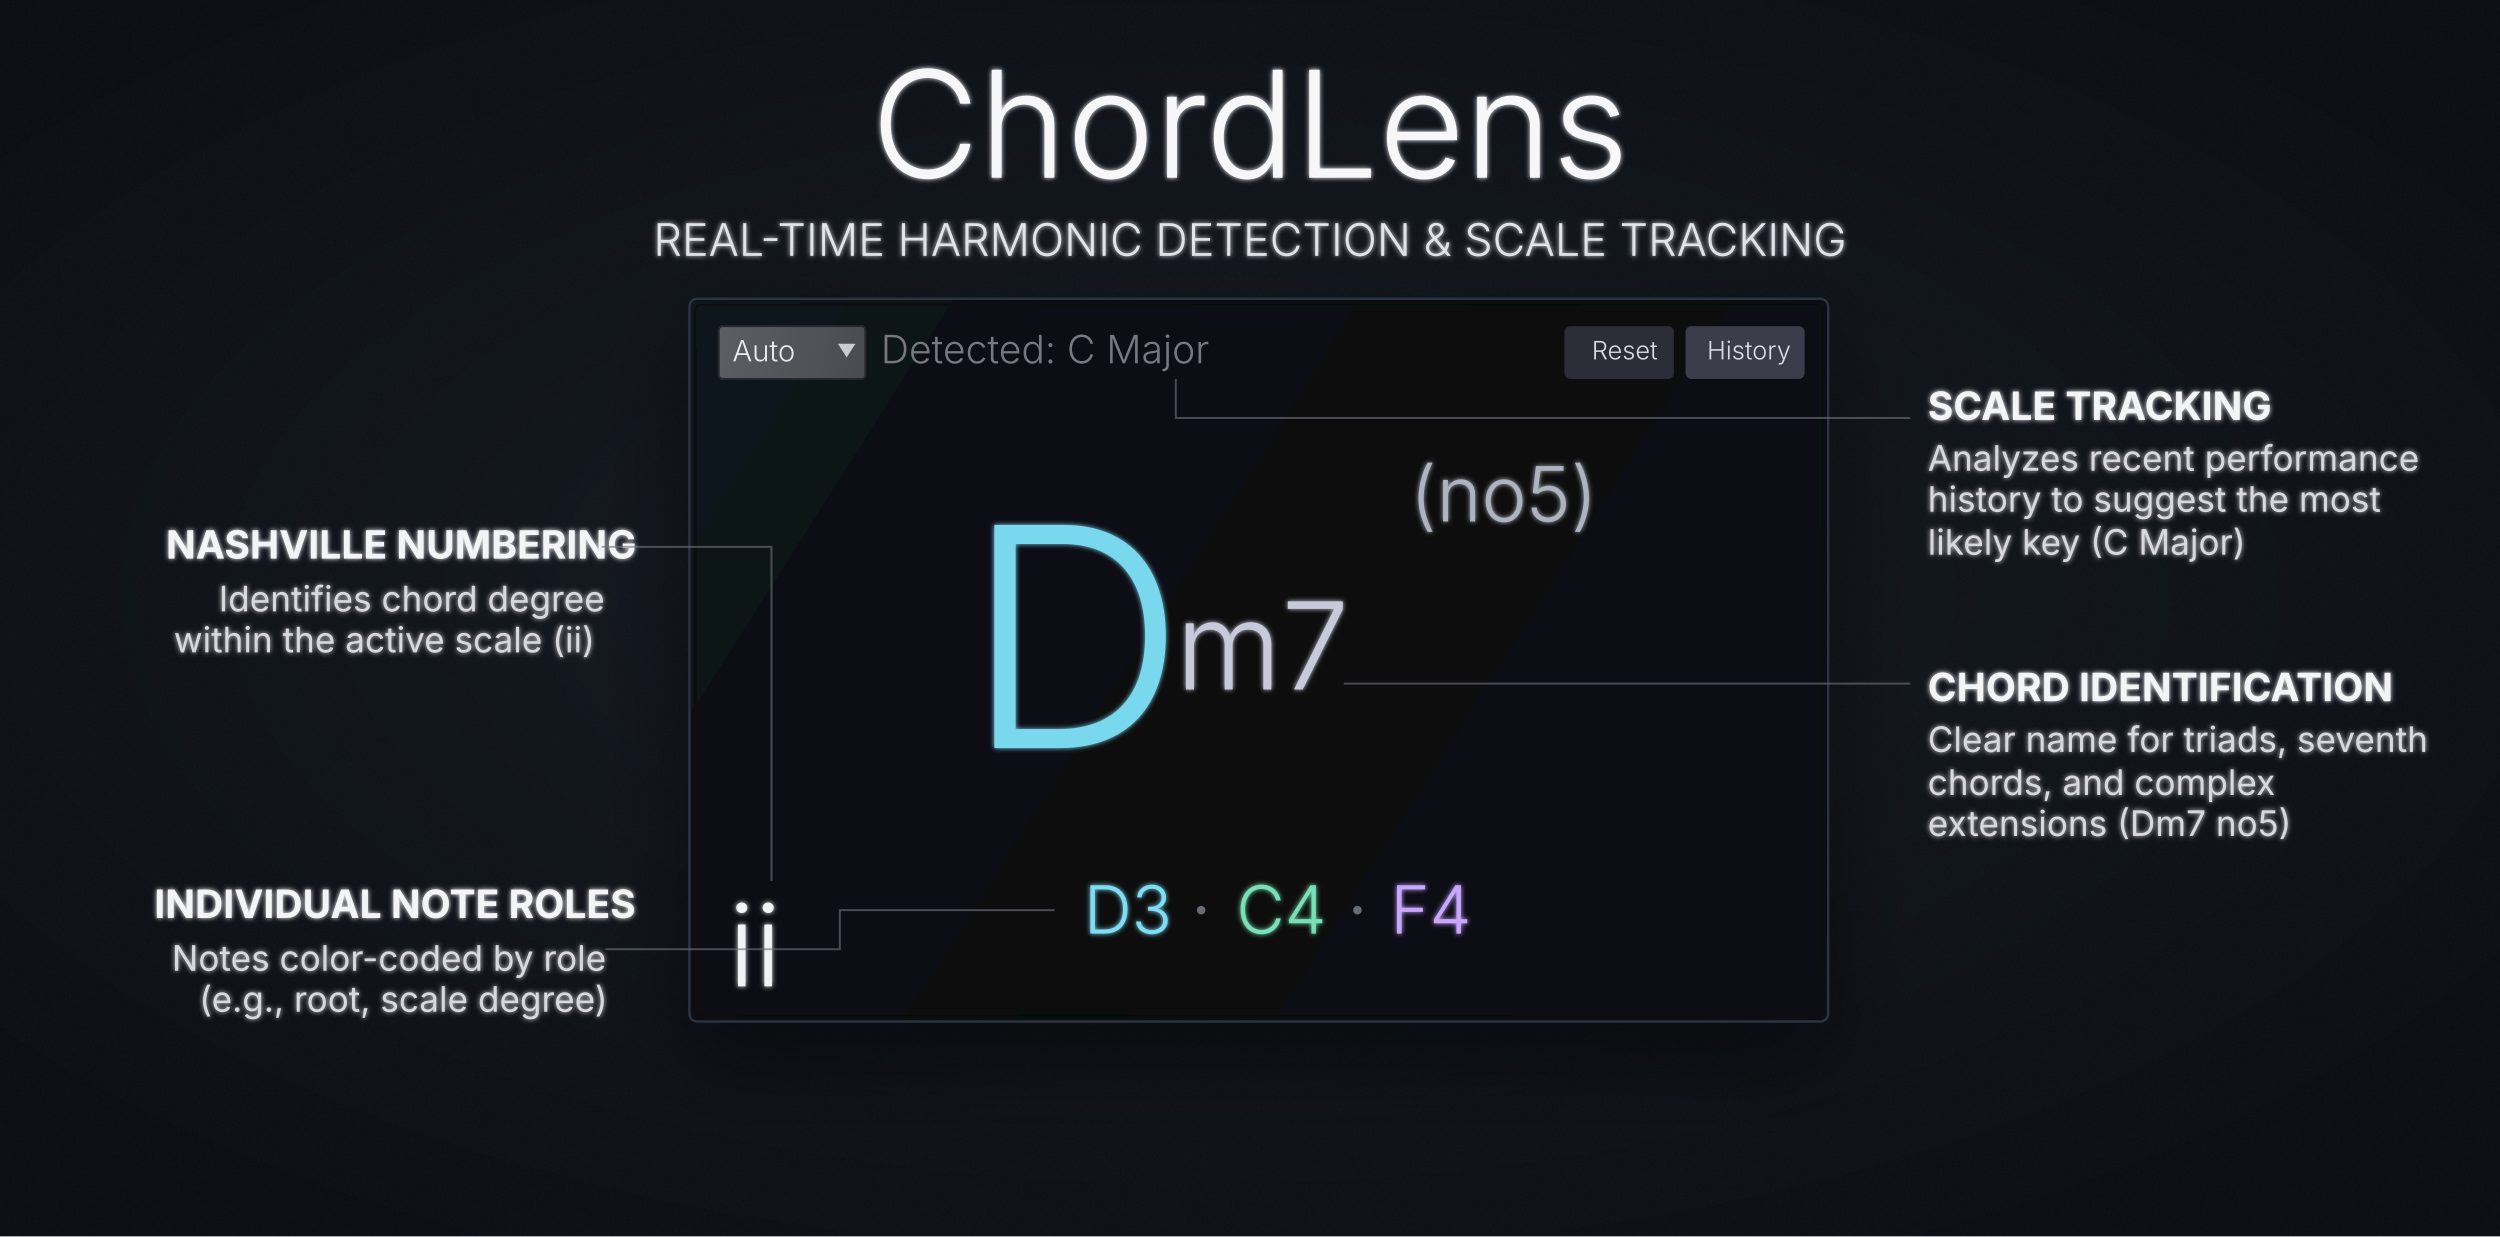
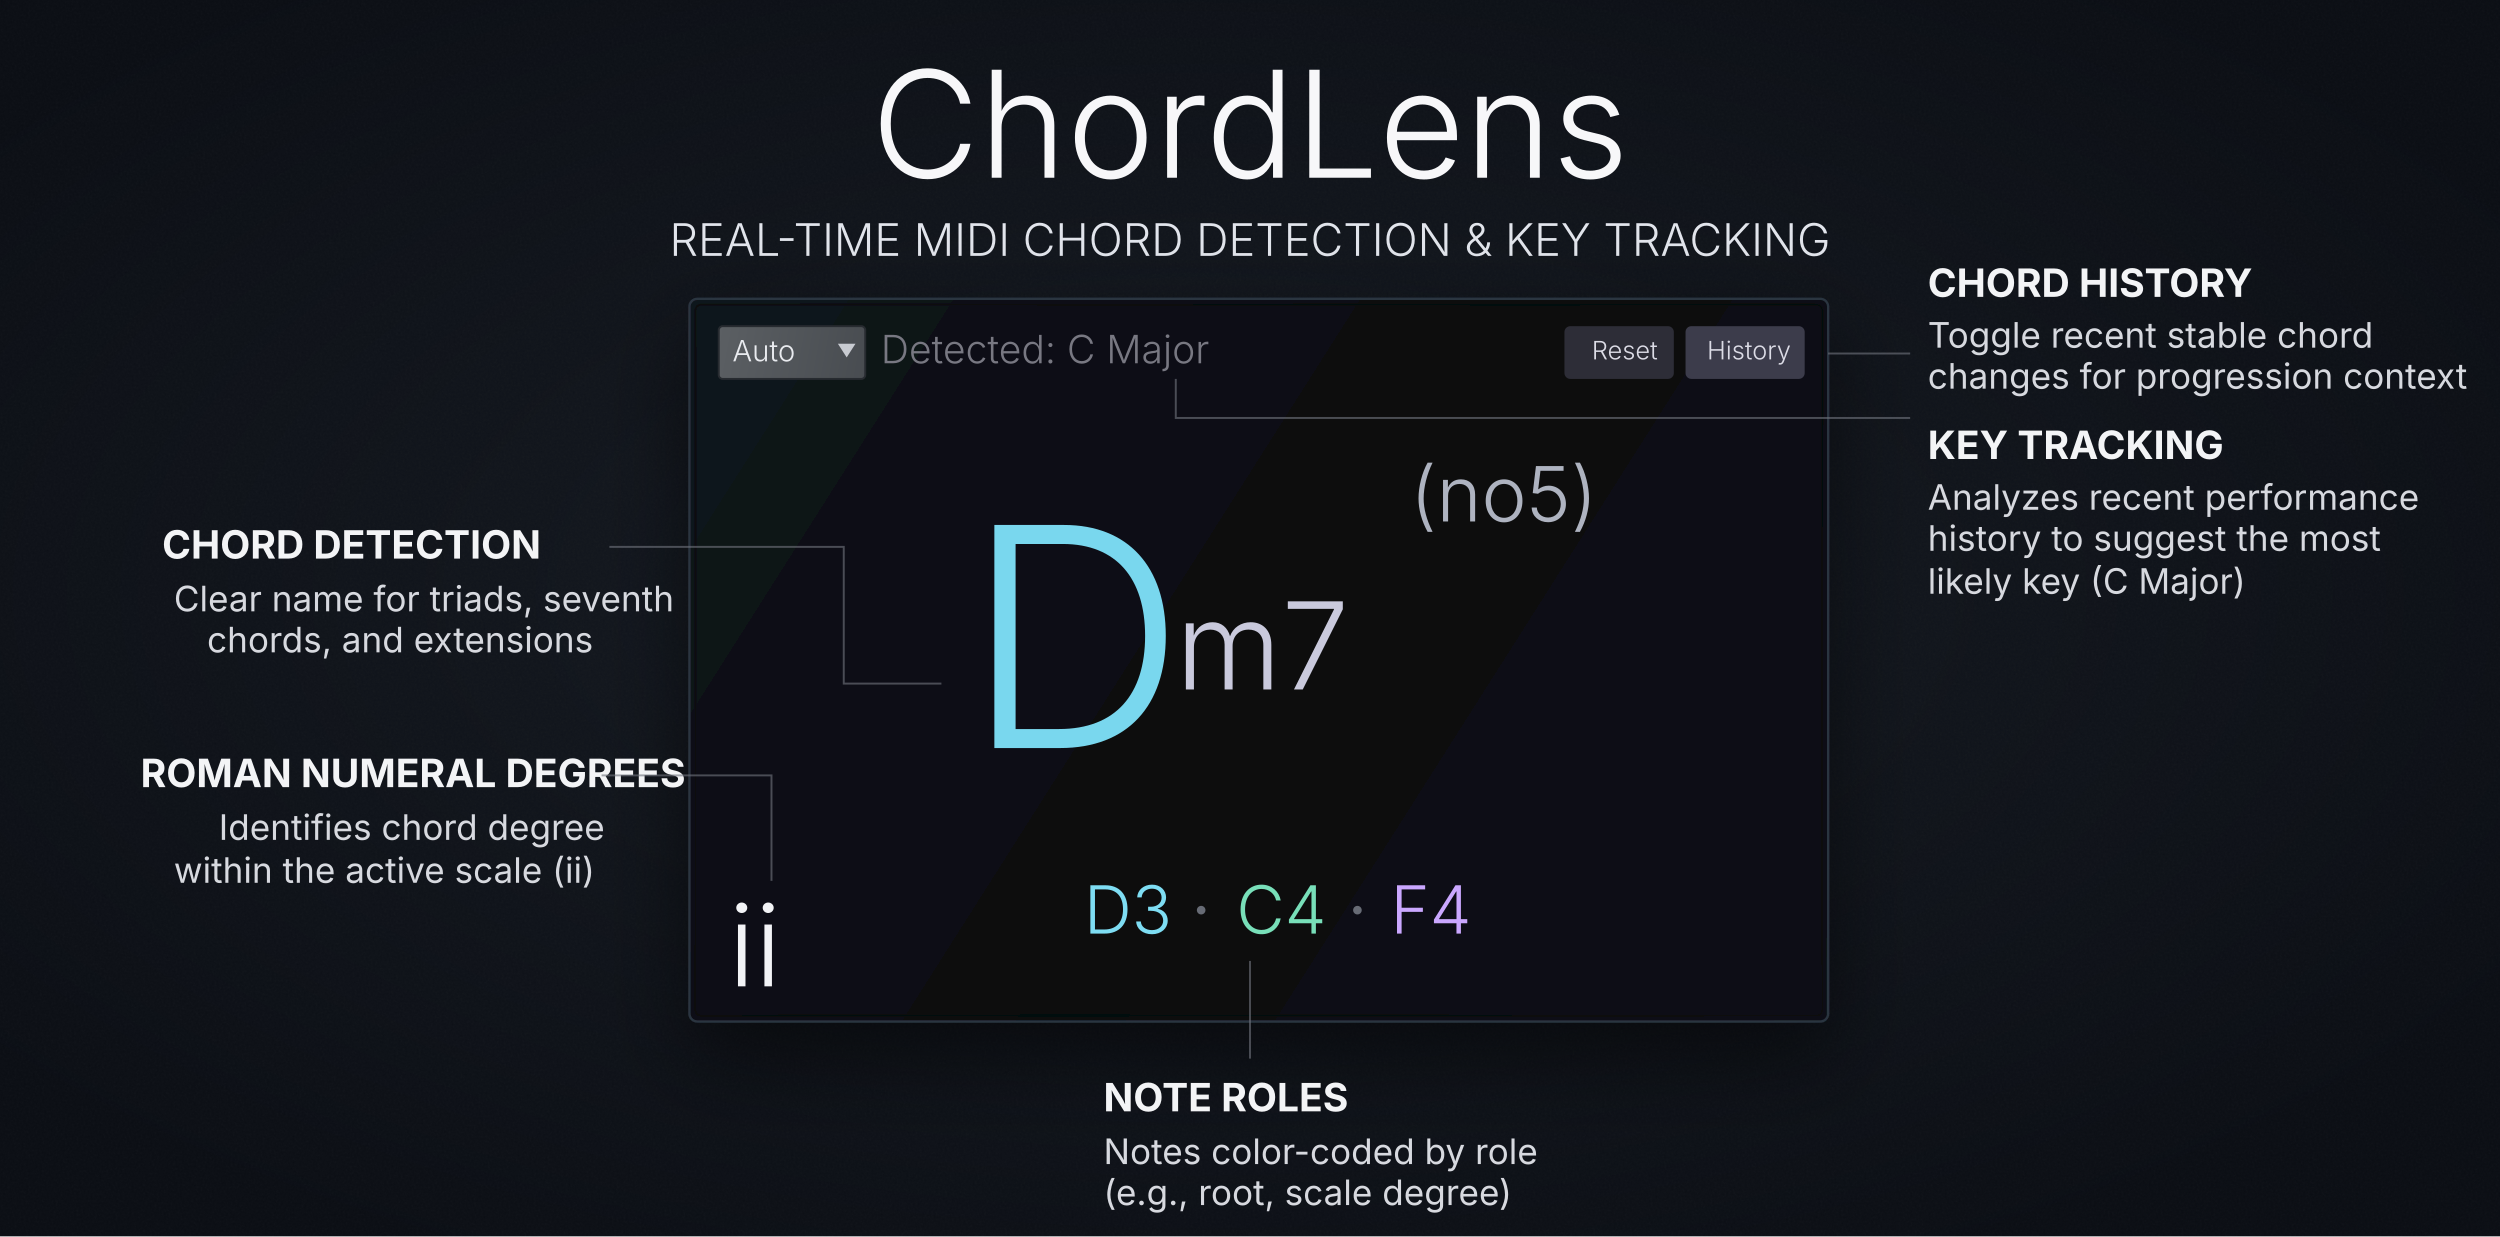
<svg xmlns="http://www.w3.org/2000/svg" width="1280" height="633" viewBox="0 0 1280 633" role="img" aria-labelledby="title desc">
  <defs>
    <style>
      @font-face {
        font-family: "Inter";
        src: url("./Inter-Regular.ttf") format("truetype");
        font-weight: 400;
      }
      @font-face {
        font-family: "Inter";
        src: url("./Inter-Light.ttf") format("truetype");
        font-weight: 300;
      }
      .font { font-family: "Inter", "Segoe UI", Arial, sans-serif; font-weight: 300; }
      .label { fill: #f3f4f6; font-size: 20px; font-weight: 700; letter-spacing: 0; }
      .copy { fill: #d7d9df; font-size: 18px; font-weight: 400; }
      .small { fill: #d9dce3; font-size: 16px; font-weight: 400; }
      .muted { fill: #aeb3c0; }
      .line { stroke: #6f737c; stroke-width: 1; opacity: .62; fill: none; }
-       .soft { filter: url(#softGlow); }
+       .soft { }
    </style>
    <radialGradient id="bgGlow" cx="48%" cy="48%" r="62%">
      <stop offset="0%" stop-color="#161b24" />
      <stop offset="45%" stop-color="#10141b" />
      <stop offset="100%" stop-color="#0a0d13" />
    </radialGradient>
    <linearGradient id="panelFill" x1="353" y1="153" x2="936" y2="523" gradientUnits="userSpaceOnUse">
      <stop offset="0%" stop-color="#10151c" />
      <stop offset="52%" stop-color="#070a0f" />
      <stop offset="100%" stop-color="#0d1118" />
    </linearGradient>
    <linearGradient id="buttonFill" x1="368" y1="168" x2="490" y2="191" gradientUnits="userSpaceOnUse">
      <stop offset="0%" stop-color="#5b5f63" />
      <stop offset="100%" stop-color="#3d4146" />
    </linearGradient>
    <filter id="noise" x="-20%" y="-20%" width="140%" height="140%">
      <feTurbulence type="fractalNoise" baseFrequency="0.85" numOctaves="3" seed="9" result="grain" />
      <feColorMatrix in="grain" type="saturate" values="0" />
      <feComponentTransfer>
        <feFuncA type="table" tableValues="0 .08" />
      </feComponentTransfer>
    </filter>
-     <filter id="softGlow" x="-30%" y="-30%" width="160%" height="160%">
-       <feGaussianBlur stdDeviation="1.3" result="blur" />
-       <feMerge>
-         <feMergeNode in="blur" />
-         <feMergeNode in="SourceGraphic" />
-       </feMerge>
-     </filter>
    <filter id="panelShadow" x="-20%" y="-20%" width="140%" height="140%">
      <feDropShadow dx="0" dy="18" stdDeviation="22" flood-color="#000000" flood-opacity=".5" />
    </filter>
  </defs>
  <rect width="1280" height="633" fill="url(#bgGlow)" />
  <rect width="1280" height="633" fill="#090c12" opacity=".38" filter="url(#noise)" />
  <text class="font soft" x="640" y="91" text-anchor="middle" fill="#f7f7f9" font-size="76" font-weight="300">ChordLens</text>
-   <text class="font soft" x="640" y="131" text-anchor="middle" fill="#e2e5ec" font-size="23" font-weight="400">REAL-TIME HARMONIC DETECTION &amp; SCALE TRACKING</text>
+   <text class="font soft" x="640" y="131" text-anchor="middle" fill="#e2e5ec" font-size="23" font-weight="400">REAL-TIME MIDI CHORD DETECTION &amp; KEY TRACKING</text>
  <g filter="url(#panelShadow)">
    <rect x="353" y="153" width="583" height="370" rx="4" fill="url(#panelFill)" stroke="#2c3441" stroke-width="1.2" />
    <rect x="356" y="156" width="577" height="364" rx="3" fill="none" stroke="#05070a" stroke-width="1" opacity=".65" />
  </g>
  <g class="font">
    <rect x="368" y="167" width="75" height="27" rx="2" fill="url(#buttonFill)" stroke="#272b30" />
    <text x="375" y="185" fill="#e9ebef" font-size="15">Auto</text>
    <path d="M429 176h9l-4.5 7z" fill="#c8cbd1" />
    <text x="451" y="186" fill="#787882" font-size="20">Detected: C Major</text>
    <rect x="801" y="167" width="56" height="27" rx="3" fill="#2d2d37" />
    <text x="815" y="184" fill="#dcdce6" font-size="13">Reset</text>
    <rect x="863" y="167" width="61" height="27" rx="3" fill="#3c3c4b" />
    <text x="874" y="184" fill="#dcdce6" font-size="13">History</text>
  </g>
  <text class="font muted soft" x="722" y="267" font-size="39">(no5)</text>
  <text class="font soft" x="494" y="383" fill="#79d7ee" font-size="157">D</text>
  <text class="font soft" x="602" y="353" fill="#c9c9dc" font-size="62">m7</text>
  <text class="font soft" x="373" y="505" fill="#f2f3f6" font-size="58">ii</text>
  <text class="font soft" x="555" y="478" fill="#7eddf3" font-size="34">D3</text>
  <circle cx="615" cy="466" r="2.2" fill="#676b75" />
  <text class="font soft" x="633" y="478" fill="#78dfb9" font-size="34">C4</text>
  <circle cx="695" cy="466" r="2.2" fill="#676b75" />
  <text class="font soft" x="712" y="478" fill="#caa7ff" font-size="34">F4</text>
  <g class="font">
-     <text class="label soft" x="85" y="286">NASHVILLE NUMBERING</text>
-     <text class="copy soft" x="112" y="313">Identifies chord degree</text>
-     <text class="copy soft" x="89" y="334">within the active scale (ii)</text>
-     <path class="line" d="M308 280H395V451" />
-     <text class="label soft" x="79" y="470">INDIVIDUAL NOTE ROLES</text>
-     <text class="copy soft" x="88" y="497">Notes color-coded by role</text>
-     <text class="copy soft" x="102" y="518">(e.g., root, scale degree)</text>
-     <path class="line" d="M310 486H430V466H540" />
+     <text class="label soft" x="83" y="286">CHORD DETECTION</text>
+     <text class="copy soft" x="89" y="313">Clear name for triads, seventh</text>
+     <text class="copy soft" x="106" y="334">chords, and extensions</text>
+     <path class="line" d="M312 280H432V350H482" />
+     <text class="label soft" x="72" y="403">ROMAN NUMERAL DEGREES</text>
+     <text class="copy soft" x="112" y="430">Identifies chord degree</text>
+     <text class="copy soft" x="89" y="452">within the active scale (ii)</text>
+     <path class="line" d="M308 397H395V451" />
+     <path class="line" d="M936 181H978" />
+     <text class="label soft" x="987" y="152">CHORD HISTORY</text>
+     <text class="copy soft" x="987" y="178">Toggle recent stable chord</text>
+     <text class="copy soft" x="987" y="199">changes for progression context</text>
    <path class="line" d="M602 194V214H978" />
-     <text class="label soft" x="987" y="215">SCALE TRACKING</text>
-     <text class="copy soft" x="987" y="241">Analyzes recent performance</text>
-     <text class="copy soft" x="987" y="262">history to suggest the most</text>
-     <text class="copy soft" x="987" y="284">likely key (C Major)</text>
-     <path class="line" d="M688 350H978" />
-     <text class="label soft" x="987" y="359">CHORD IDENTIFICATION</text>
-     <text class="copy soft" x="987" y="385">Clear name for triads, seventh</text>
-     <text class="copy soft" x="987" y="407">chords, and complex</text>
-     <text class="copy soft" x="987" y="428">extensions (Dm7 no5)</text>
+     <text class="label soft" x="987" y="235">KEY TRACKING</text>
+     <text class="copy soft" x="987" y="261">Analyzes recent performance</text>
+     <text class="copy soft" x="987" y="282">history to suggest the most</text>
+     <text class="copy soft" x="987" y="304">likely key (C Major)</text>
+     <path class="line" d="M640 492V542" />
+     <text class="label soft" x="565" y="569">NOTE ROLES</text>
+     <text class="copy soft" x="565" y="596">Notes color-coded by role</text>
+     <text class="copy soft" x="565" y="617">(e.g., root, scale degree)</text>
  </g>
</svg>
